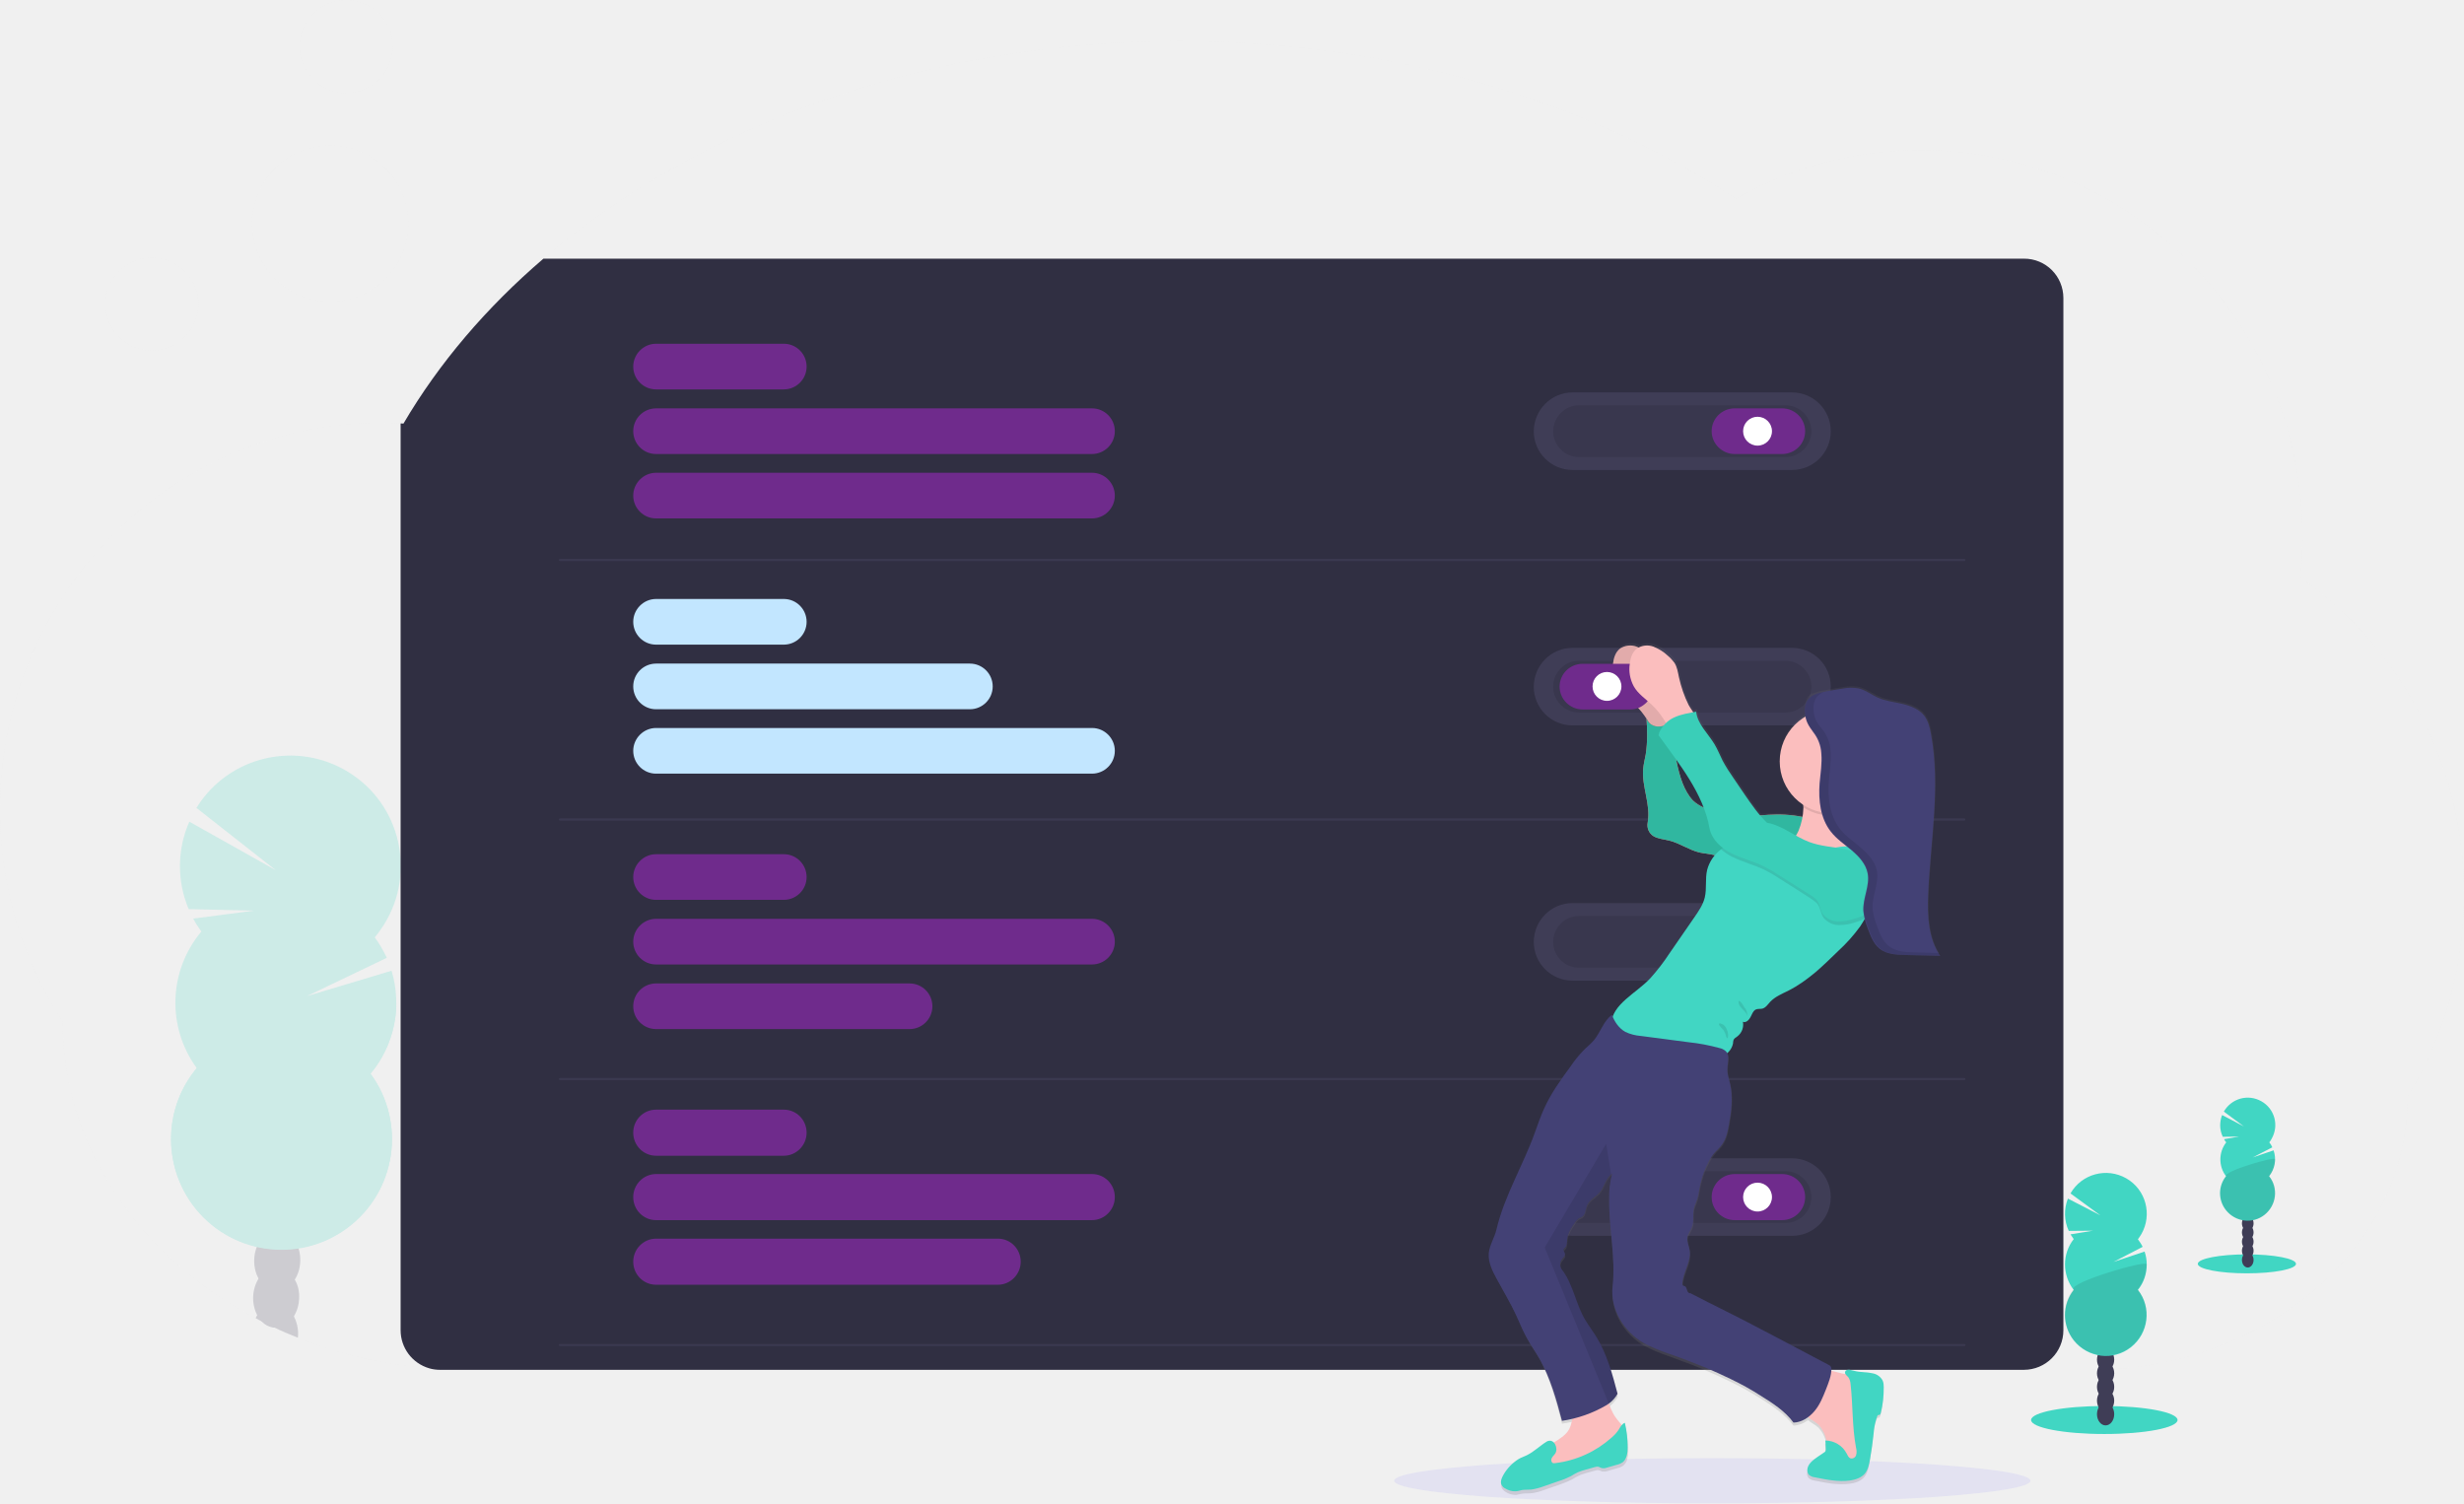
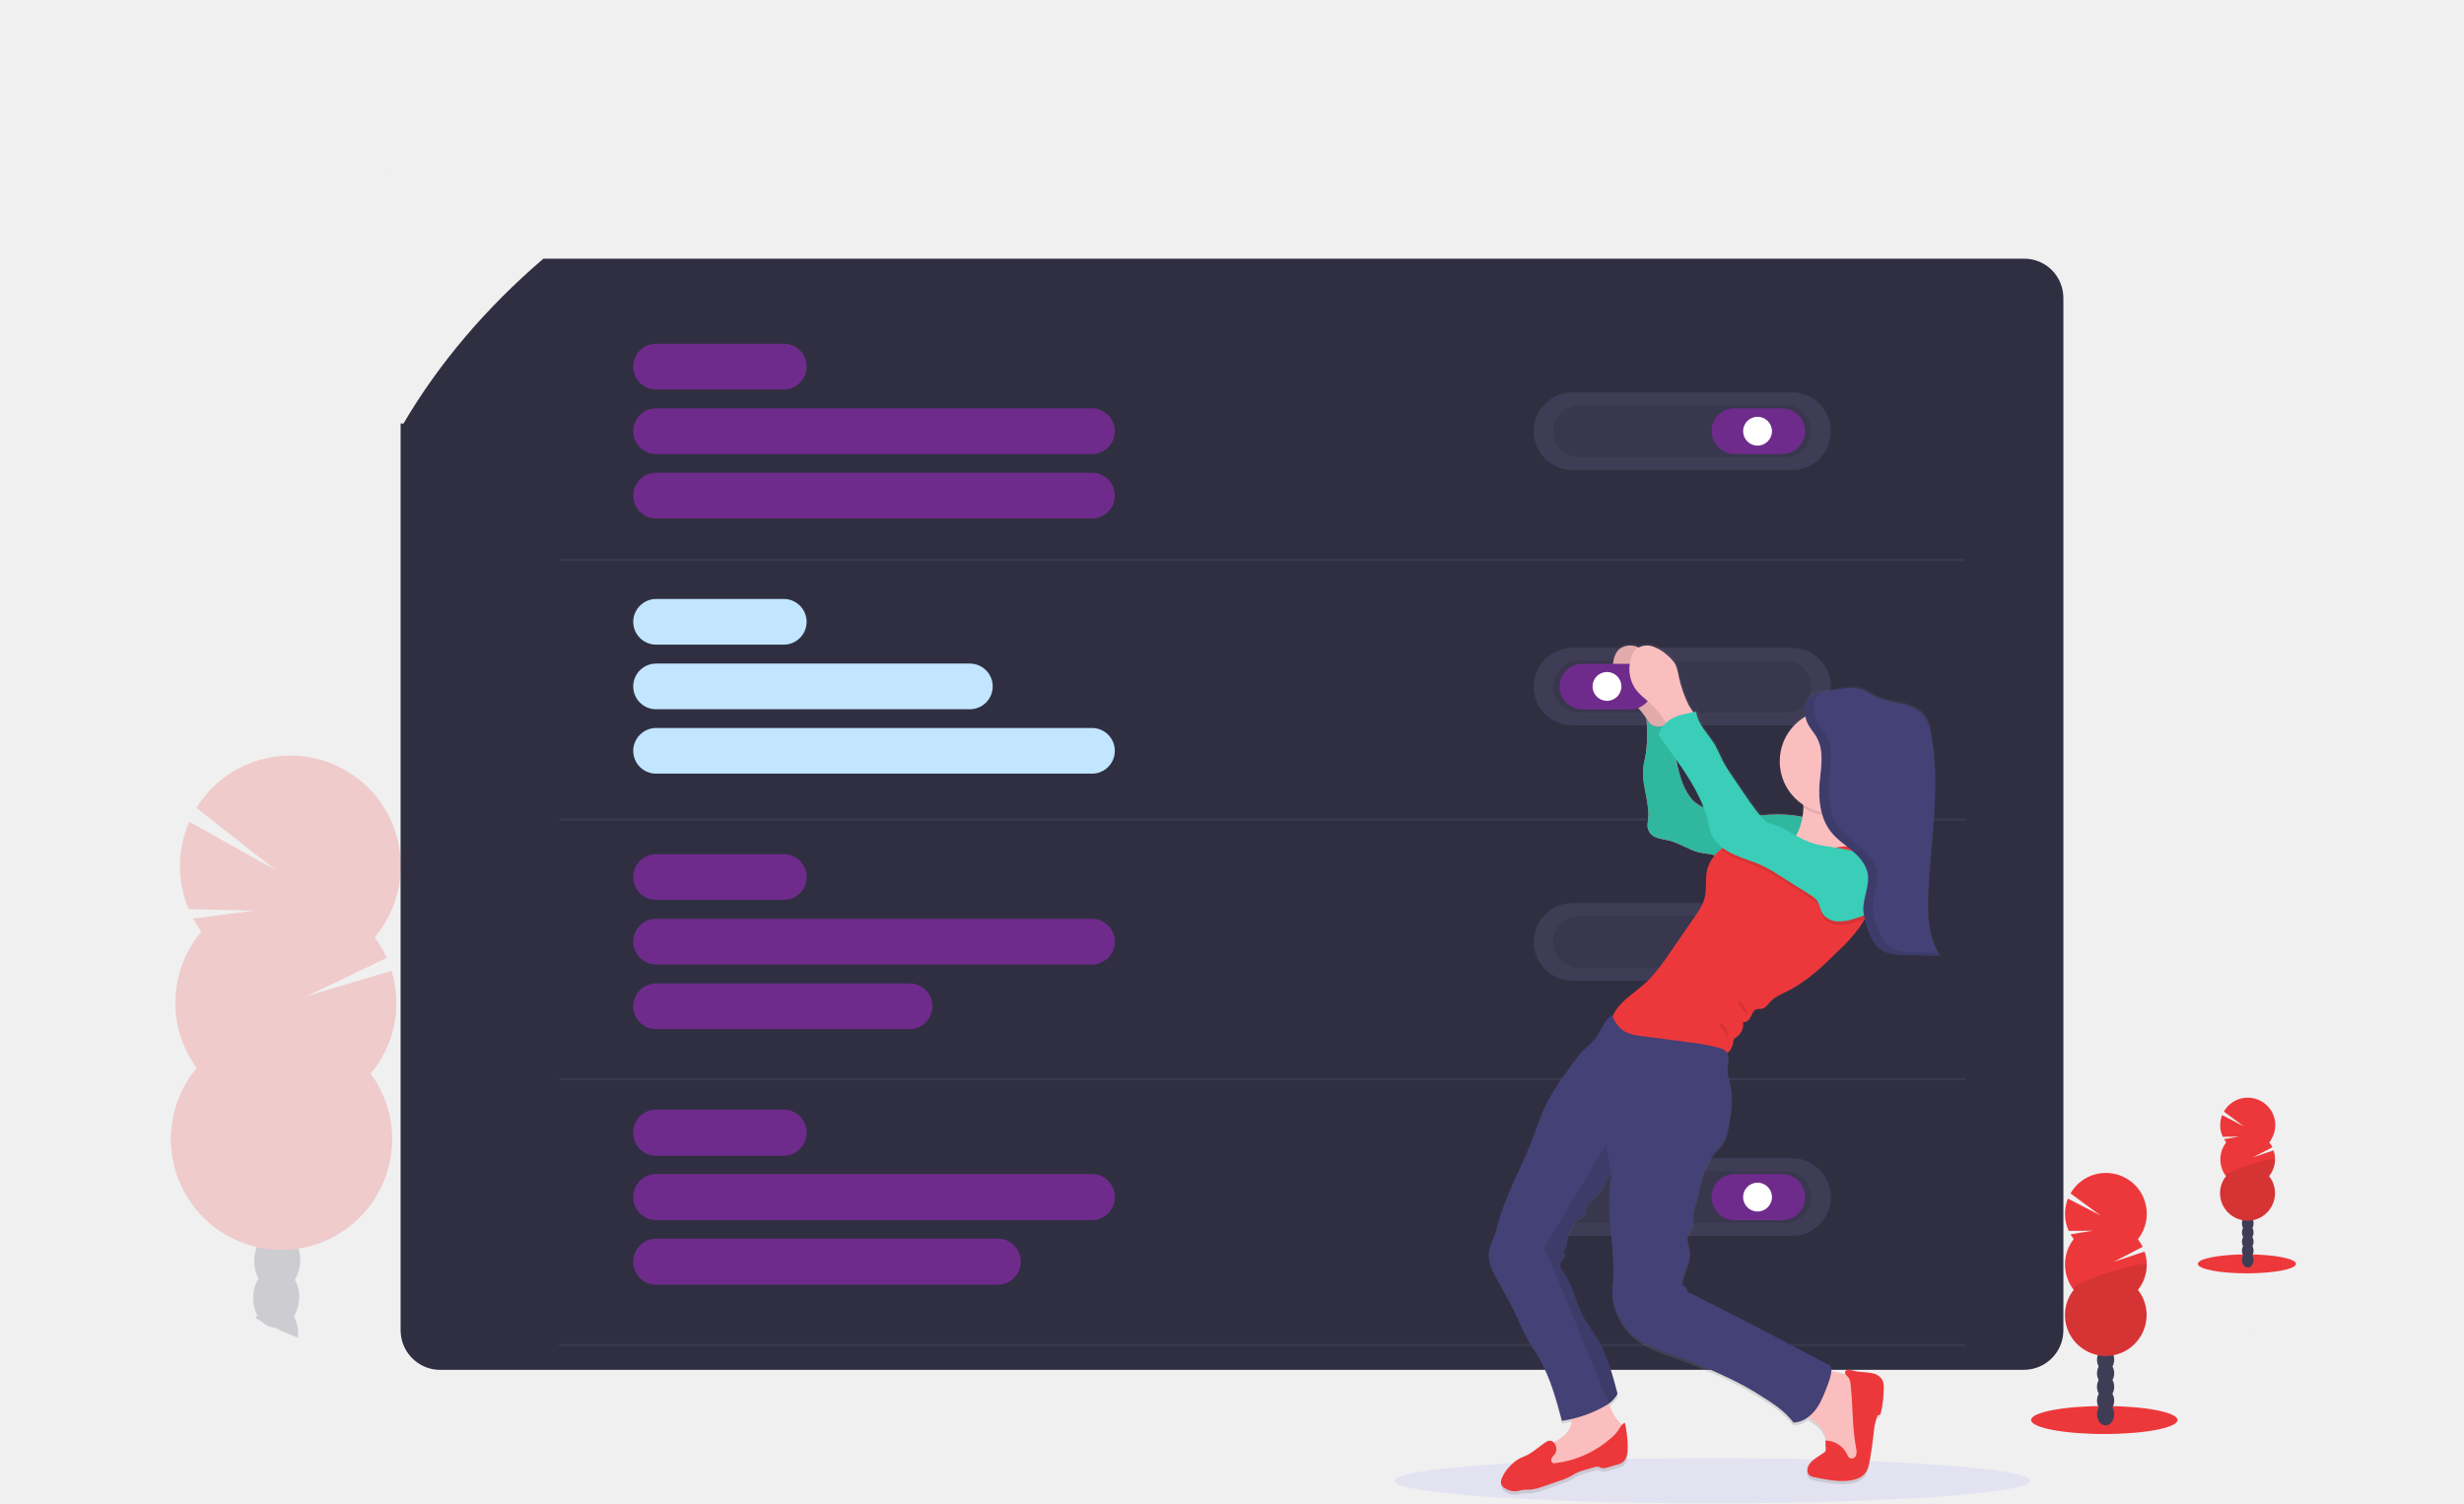
<svg xmlns="http://www.w3.org/2000/svg" version="1.1" id="ac370e99-250f-4203-ae2c-c306a69114f3" x="0" y="0" viewBox="0 0 1144 698" xml:space="preserve">
-   <style>.st0{opacity:4.000000e-02;fill:#e6e6e6}.st2{fill:#3f3d56}.st3{fill:#41d6c3}.st5{opacity:.1;enable-background:new}.st6{fill:#6F2B8C}.st7{fill:#fff}.st13{fill:#fbbebe}.st16{fill:#434175}</style>
+   <style>.st0{opacity:4.000000e-02;fill:#e6e6e6}.st2{fill:#3f3d56}.st3{fill:#ED383B}.st5{opacity:.1;enable-background:new}.st6{fill:#6F2B8C}.st7{fill:#fff}.st13{fill:#fbbebe}.st16{fill:#434175}</style>
  <path class="st0" d="M1144 415.3c.1 33.1-9 65.6-26.1 93.9 0 34.6-16.1 66-42.3 88.9-6.6 5.7-13.6 10.8-21.1 15.3-.3.2-.6.4-.9.5-.6.3-1.1.7-1.7 1l-.5.3c-24.8 13.8-52.7 21-81.1 20.8H217.2c-6 0-11.9-.2-17.8-.7-20.9-1.6-41.5-6.4-61.1-14.1-3.8-1.5-7.6-3.1-11.2-4.9-1.7-.8-3.5-1.7-5.2-2.5-1.1-.5-2.1-1.1-3.2-1.7-12.3-6.5-23.9-14.3-34.5-23.4-34-29.2-55.1-69.6-55.1-114.2C10 445.1-.1 410.8 0 375.8c0-99.1 79.2-179.5 177-179.5 3 0 6 .1 9 .3.4 0 .9 0 1.3.1 16.5-28.1 38.5-53.9 65-76.6 72.2-62 177.8-101 295.4-101 98.8 0 189.2 27.6 258.3 73.1 26.2-14.8 55.8-22.6 86-22.5 97.7 0 177 80.4 177 179.5 0 6.3-.3 12.5-1 18.8 47.8 33.7 76.2 88.7 76 147.3z" />
  <g opacity=".2">
    <path class="st2" d="M138.4 619.8c0 .5-.1.9-.1 1.3-3.8-1.5-7.6-3.1-11.2-4.9-2-.3-3.8-1.1-5.2-2.5-1.1-.5-2.1-1.1-3.2-1.7.2-.5.5-1 .8-1.5 2.1-3.3 5.2-5.3 8.6-5.2s6.4 2.3 8.3 5.7c1.4 2.8 2.1 5.8 2 8.8z" />
    <path class="st2" d="M138.9 602.7c-.1 3-.9 5.9-2.5 8.5-2.1 3.3-5.2 5.3-8.6 5.2h-.7c-2-.3-3.8-1.1-5.2-2.5-1-.9-1.8-2-2.4-3.1-2.8-5.4-2.6-11.9.5-17.1 2.1-3.3 5.2-5.3 8.6-5.2s6.4 2.3 8.3 5.7c1.5 2.5 2.1 5.5 2 8.5z" />
    <ellipse transform="rotate(-88.19 128.717 585.2)" class="st2" cx="128.7" cy="585.2" rx="14" ry="10.7" />
    <ellipse transform="rotate(-88.19 129.272 568.116)" class="st2" cx="129.3" cy="568.1" rx="14" ry="10.7" />
    <ellipse transform="rotate(-88.282 129.952 549.898) scale(1.00005)" class="st2" cx="130" cy="549.9" rx="14" ry="10.7" />
    <path class="st3" d="M93.5 432.5c-1.4-1.9-2.7-3.9-3.8-6l28.3-3.7-30.4-.7c-5.5-13-5.4-27.7.3-40.6L128 404l-36.8-28.9c14.9-24.1 46.5-31.5 70.6-16.6s31.5 46.5 16.6 70.6c-1.3 2.1-2.8 4.2-4.4 6.1 2.2 3 4 6.2 5.6 9.5l-37.1 17.8 39.3-11.8c5 16.6 1.3 34.6-9.8 47.9 16.8 22.8 11.9 54.9-10.9 71.7s-54.9 11.9-71.7-10.9c-14-19.1-13.2-45.3 2-63.4-14-19.1-13.2-45.3 2.1-63.5z" />
    <path class="st3" d="M184 467.1c-.4 11.5-4.6 22.5-12 31.3 16.8 22.8 11.9 54.9-10.9 71.7s-54.9 11.9-71.7-10.9c-14-19.1-13.2-45.3 2-63.4-6.5-8.8 92.8-34.4 92.6-28.7z" />
  </g>
  <path d="M958 138.4v479.2c0 10.2-8.2 18.4-18.4 18.4H204.4c-1.7 0-3.4-.2-5.1-.7-7.9-2.3-13.3-9.5-13.3-17.7v-421c.4 0 .9 0 1.3.1 16.5-28.1 38.5-53.9 65-76.6h687.3c10.2-.1 18.4 8.1 18.4 18.3z" fill="#302f42" />
  <path class="st2" d="M730.1 182.2H832c9.9 0 18 8 18 18 0 9.9-8 18-18 18H730.1c-9.9 0-18-8-18-18 .1-9.9 8.1-18 18-18z" />
  <path class="st5" d="M733.1 188.2H829c6.6 0 12 5.4 12 12s-5.4 12-12 12h-95.9c-6.6 0-12-5.4-12-12 .1-6.6 5.4-12 12-12z" />
  <path class="st6" d="M805.4 189.6h22c5.9 0 10.7 4.8 10.7 10.6 0 5.9-4.8 10.6-10.7 10.6h-22c-5.9 0-10.7-4.8-10.7-10.6 0-5.9 4.8-10.6 10.7-10.6z" />
  <circle class="st7" cx="816" cy="200.2" r="6.7" />
  <path class="st2" d="M730.1 419.3H832c9.9 0 18 8 18 18 0 9.9-8 18-18 18H730.1c-9.9 0-18-8-18-18 .1-10 8.1-18 18-18z" />
  <path class="st5" d="M733.1 425.3H829c6.6 0 12 5.4 12 12s-5.4 12-12 12h-95.9c-6.6 0-12-5.4-12-12 .1-6.7 5.4-12 12-12z" />
  <path d="M805.4 426.6h22c5.9 0 10.7 4.8 10.7 10.6 0 5.9-4.8 10.6-10.7 10.6h-22c-5.9 0-10.7-4.8-10.7-10.6s4.8-10.6 10.7-10.6z" fill="#6c63ff" />
  <circle class="st7" cx="816" cy="437.3" r="6.7" />
  <path class="st2" d="M730.1 537.8H832c9.9 0 18 8 18 18 0 9.9-8 18-18 18H730.1c-9.9 0-18-8-18-18 .1-10 8.1-18 18-18z" />
  <path class="st5" d="M733.1 543.8H829c6.6 0 12 5.4 12 12s-5.4 12-12 12h-95.9c-6.6 0-12-5.4-12-12 .1-6.6 5.4-12 12-12z" />
  <path class="st6" d="M805.4 545.1h22c5.9 0 10.7 4.8 10.7 10.7 0 5.9-4.8 10.7-10.7 10.7h-22c-5.9 0-10.7-4.8-10.7-10.7 0-5.9 4.8-10.7 10.7-10.7z" />
  <circle class="st7" cx="816" cy="555.8" r="6.7" />
  <path class="st6" d="M304.6 159.6h59.3c5.9 0 10.6 4.8 10.6 10.6 0 5.9-4.8 10.6-10.6 10.6h-59.3c-5.9 0-10.6-4.8-10.6-10.6s4.8-10.6 10.6-10.6zm0 30H507c5.9 0 10.6 4.8 10.6 10.6 0 5.9-4.8 10.6-10.6 10.6H304.6c-5.9 0-10.6-4.8-10.6-10.6 0-5.9 4.8-10.6 10.6-10.6zm0 29.9H507c5.9 0 10.6 4.8 10.6 10.6 0 5.9-4.8 10.6-10.6 10.6H304.6c-5.9 0-10.6-4.8-10.6-10.6s4.8-10.6 10.6-10.6z" />
  <path d="M304.6 278.1h59.3c5.9 0 10.6 4.8 10.6 10.6 0 5.9-4.8 10.6-10.6 10.6h-59.3c-5.9 0-10.6-4.8-10.6-10.6s4.8-10.6 10.6-10.6zm0 30h145.7c5.9 0 10.6 4.8 10.6 10.6 0 5.9-4.8 10.6-10.6 10.6H304.6c-5.9 0-10.6-4.8-10.6-10.6 0-5.9 4.8-10.6 10.6-10.6zm0 29.9H507c5.9 0 10.6 4.8 10.6 10.6 0 5.9-4.8 10.6-10.6 10.6H304.6c-5.9 0-10.6-4.8-10.6-10.6s4.8-10.6 10.6-10.6z" fill="#c2e6ff" />
  <path class="st6" d="M304.6 396.6h59.3c5.9 0 10.6 4.8 10.6 10.6 0 5.9-4.8 10.6-10.6 10.6h-59.3c-5.9 0-10.6-4.8-10.6-10.6s4.8-10.6 10.6-10.6zm0 30H507c5.9 0 10.6 4.8 10.6 10.6 0 5.9-4.8 10.6-10.6 10.6H304.6c-5.9 0-10.6-4.8-10.6-10.6s4.8-10.6 10.6-10.6zm0 30h117.7c5.9 0 10.6 4.8 10.6 10.6 0 5.9-4.8 10.6-10.6 10.6H304.6c-5.9 0-10.6-4.8-10.6-10.6 0-5.9 4.8-10.6 10.6-10.6zm0 58.6h59.3c5.9 0 10.6 4.8 10.6 10.7 0 5.9-4.8 10.7-10.6 10.7h-59.3c-5.9 0-10.6-4.8-10.6-10.7 0-6 4.8-10.7 10.6-10.7zm0 29.9H507c5.9 0 10.6 4.8 10.6 10.7 0 5.9-4.8 10.7-10.6 10.7H304.6c-5.9 0-10.6-4.8-10.6-10.7 0-5.9 4.8-10.7 10.6-10.7zm0 30h158.7c5.9 0 10.6 4.8 10.6 10.7 0 5.9-4.8 10.7-10.6 10.7H304.6c-5.9 0-10.6-4.8-10.6-10.7 0-5.9 4.8-10.7 10.6-10.7z" />
  <path d="M260 260h652M260 380.5h652M260 501h652M260 624.5h652" opacity=".7" fill="none" stroke="#3f3d56" stroke-linecap="round" stroke-miterlimit="10" />
  <ellipse cx="795" cy="687.5" rx="147.7" ry="10.5" opacity=".1" fill="#6c63ff" />
  <circle class="st0" cx="70.5" cy="141.2" r="21.6" />
  <circle class="st0" cx="160.7" cy="21.6" r="21.6" />
  <circle class="st0" cx="153.3" cy="103.8" r="36.3" />
  <path class="st2" d="M730.1 300.8H832c9.9 0 18 8 18 18 0 9.9-8 18-18 18H730.1c-9.9 0-18-8-18-18 .1-10 8.1-18 18-18z" />
  <path class="st5" d="M733.1 306.8H829c6.6 0 12 5.4 12 12s-5.4 12-12 12h-95.9c-6.6 0-12-5.4-12-12 .1-6.7 5.4-12 12-12z" />
  <linearGradient id="SVGID_1_" gradientUnits="userSpaceOnUse" x1="3899.527" y1="597.1" x2="3899.527" y2="201.55" gradientTransform="matrix(-1 0 0 1 4696 97)">
    <stop offset="0" stop-color="gray" stop-opacity=".25" />
    <stop offset=".54" stop-color="gray" stop-opacity=".12" />
    <stop offset="1" stop-color="gray" stop-opacity=".1" />
  </linearGradient>
  <path d="M725.2 661c1.6-.2 3.1-.5 4.7-.9-.2 1.5-.6 3-1.3 4.4-1.5 2.9-4.5 4.7-7.3 6.4-.8-.7-2-.8-2.8-.2-3.3 2-6 4.8-9.5 6.5-1.2.6-2.5 1.1-3.7 1.8-2.9 1.8-5.3 4.3-7 7.2-1 1.5-1.8 3.6-.8 5.1.4.5.9 1 1.4 1.3 1.4 1 3.1 1.5 4.9 1.5 1-.1 2-.5 3.1-.6 1.4-.2 2.8-.1 4.2-.2 2-.3 4-.8 5.8-1.5l6.9-2.4c1.9-.6 3.8-1.4 5.7-2.3 1.1-.6 2.1-1.3 3.2-1.8 1.2-.6 2.5-1 3.9-1.4l3.9-1.1c.6-.2 1.2-.3 1.8-.2.5.1 1 .4 1.5.6.8.1 1.7.1 2.5-.2l4.5-1.3c1-.2 1.9-.6 2.7-1.1 2.1-1.5 2.4-4.4 2.4-6.9 0-3.9-.4-7.7-1.3-11.5-.6.2-1.1.6-1.5 1.1-.5-.7-1-1.3-1.5-1.9-2.1-2.4-3.6-5.3-4.5-8.3 1.6-1.2 3-2.8 4-4.5-2.4-9.1-4.8-18.4-9.7-26.4-1.6-2.6-3.4-5.1-5-7.7-4.7-7.5-5.7-17-11.1-24-1.1-1.5-1.1-3.4 0-4.9.6-.8 1.6-1.6 1.4-2.6-.1-.7-.9-1.4-.6-2.1.1-.3.5-.5.7-.8.9-.9.8-2.3.9-3.6.2-3.2 2.1-6 3.9-8.6.4-.6.9-1.1 1.4-1.6.5-.3 1.1-.4 1.6-.7 1.7-1.1 1.6-3.6 2.4-5.5 1.1-2.5 3.8-3.7 5.6-5.7 2.3-2.6 2.8-6.1 5.2-8.3.2-.2.5-.4.8-.6-1 3.8-1.5 7.7-1.4 11.7-.2 13.5 3.1 27.5 1.6 41-1.2 10.7 5.3 21.3 14.5 26.6 3.6 1.9 7.4 3.5 11.3 4.8 5.8 2.1 11.5 4.2 17.2 6.6 4 1.7 7.9 3.5 11.8 5.4 4.8 2.3 9.5 5 14 7.8 5.6 3.6 11.1 7.2 15.1 12.5 2.4-.1 4.7-1 6.7-2.5 1.5 1.2 3.4 2.1 4.8 3.4 2 2.1 3.3 4.7 3.8 7.5h-.6c.1 1.3.1 2.7.2 4 .1.3 0 .7-.2 1-.1.2-.3.4-.5.5l-3.1 2.1c-2.2 1.5-4.7 3.4-4.8 6.1-.1.8.2 1.6.7 2.2.8.7 1.7 1.1 2.7 1.2 5.4 1.1 10.8 2.2 16.3 1.5 2.6-.3 5.3-1.2 6.9-3.2 1.5-1.8 2-4.3 2.4-6.6.7-4 1.2-8.1 1.7-12.2.1-2.8.7-5.5 1.7-8.1.1-.2.2-.4.4-.5s.5 0 .7-.1.4-.5.5-.8c1-3.9 1.5-8 1.4-12.1 0-1.1-.1-2.1-.5-3.1-.9-1.7-2.4-2.9-4.3-3.3-1.8-.4-3.7-.6-5.5-.7-1.6-.1-3.1-.4-4.6-.8-.6-.2-1.3-.3-1.9-.3-.7.1-1.2.7-1.2 1.3 0 .2.1.5.2.7l-1.6-.3c-1.3-.2-3-.8-4.9-1.2 0-.3 0-.7.1-1 0-.7-.4-1.4-1.1-1.7l-26.4-14.1-4.9-2.6c-10.8-5.8-22-11.1-32.8-16.9-.7.2-1.3-.6-1.5-1.3s-.4-1.6-1-2c-.3-.2-.8-.2-1-.4-.2-.3-.2-.6-.2-.9.3-5.3 4.1-10.1 3.4-15.3-.3-2.2-1.5-4.4-1-6.6.3-1.5 1.4-2.7 2-4.2 1.3-3.2 0-7.1 1.4-10.2.9-2.1 1.6-4.3 1.9-6.5.7-4.5 2-8.9 4-12.9 1-2.1 2.2-4 3.7-5.7.8-.9 1.7-1.6 2.4-2.5 2.3-2.8 3.2-6.4 3.8-10 1.2-6.4 2-13.1.5-19.4-.5-2.2-1.3-4.3-1.2-6.5 0-2.7 1.1-5.7-.2-7.8 1.3-1.1 2.2-2.6 2.5-4.3 0-.6.1-1.2.3-1.8.4-.6 1-1.1 1.7-1.5 2.1-1.6 3.1-4.3 2.6-6.9 1.4.6 2.8-.8 3.5-2.1s1.1-3 2.5-3.6c.9-.4 2-.2 3-.4 1.6-.4 2.6-2 3.7-3.2 2.3-2.5 5.5-3.7 8.5-5.2 8.9-4.5 16.1-11.6 23.2-18.7 3.7-3.4 7-7.2 10-11.3.8-1.2 1.5-2.4 2.2-3.6l.2-.1.1.2c.1.4.2.9.4 1.3.3 1 .7 2.1 1 3.1 1.1 3 2.3 6.2 4.5 8.5.7.7 1.4 1.3 2.3 1.8 1.8 1 3.8 1.6 5.9 1.8.8.1 1.6.2 2.4.2s1.6.1 2.4.1l16.2.4c-5.6-8.1-6-18.5-5.6-28.3.9-25.2 5.8-50.6 1.3-75.4-.5-3-1.3-6-3.1-8.4-2.4-3.1-6.3-4.7-10.2-5.6s-7.8-1.3-11.4-2.9c-3-1.4-5.8-3.6-9-4.3-2.4-.4-4.8-.4-7.2.1-2.9.4-5.8.9-8.7 1.5l-.7.1-.5.1h-.1l-.4.1h-.2l-.4.1h-.2l-.4.1-.2.1-.3.1-.2.1-.3.1-.2.1-.3.1-.2.1-.3.1-.2.1-.3.1h-.8l-.2.1-.2.2-.2.2-.2.2-.2.2c-.1.1-.2.1-.2.2l-.2.2c-.1.1-.2.2-.2.3 0 0-.1.1-.1.2s-.2.3-.3.4v.1c-.2.4-.4.8-.5 1.2-.1.2-.1.4-.2.6-.1.4-.2.9-.2 1.3v2c0 .8.1 1.5.3 2.2-11.6 6.8-15.4 21.8-8.6 33.4 1.9 3.1 4.4 5.8 7.4 7.9 0 .4.1.8.1 1.2v.3c-.1 1.4-.2 2.8-.4 4.2-4-.8-8-1.1-12-1.1-2.4 0-4.8.2-7.2.4-2.6-3.1-5-6.4-7.2-9.8l-5.3-7.8c-1.8-2.6-3.5-5.2-5-8-1.3-2.5-2.3-5.2-3.8-7.7-3-5.1-7.9-9.4-8.5-15.3l-1.4.3c-.8-1.3-1.7-2.6-2.1-3.3-1.9-4.2-3.4-8.5-4.4-13-.5-2.3-.9-4.7-2.1-6.7-.9-1.2-1.9-2.4-3.1-3.3-1.9-1.8-4.2-3.2-6.7-4.2-2.2-.8-4.7-.7-6.8.4-.3-.2-.7-.3-1-.4-2.5-1-5.3-.6-7.6.9-2.1 1.6-3 4.4-3.3 7-.6 3.6.1 7.4 1.8 10.6 2 3.6 5.6 6 8.5 8.8 2.1 2 3.9 4.2 5.4 6.7.5 5.4.3 10.8-.4 16.2-.4 2.3-1 4.6-1.2 6.9-.7 8.4 3.6 16.8 2.1 25-.5 2.5.6 5.1 2.8 6.5 2.2 1.2 4.9 1.4 7.3 2 4.8 1.2 9 4.3 13.9 5.5 2.3.5 4.6.6 6.8 1.2l.3.1c-1.7 2-3 4.3-3.6 6.8-1 4.2-.1 8.7-1.1 12.9-.8 3.5-2.9 6.5-4.9 9.4-3.9 5.7-7.8 11.3-11.7 17-2.6 4-5.5 7.8-8.7 11.4-5.4 5.9-14.7 10.6-17.4 17.6-.1-.2-.1-.3-.2-.5-3.9 2.8-5.3 8.2-8.4 11.8-1.5 1.8-3.4 3.2-5 4.9-2 2.1-3.9 4.4-5.5 6.9-4.6 6.4-9.2 12.8-12.5 19.9-1.7 3.7-3 7.6-4.4 11.4-5.4 15.2-14.2 29.6-17.8 45.3-.9 3.8-3.2 7.3-3.6 11.2-.4 4.2 1.5 8.2 3.5 11.9 3 5.6 6.3 11.1 9 16.9 1.6 3.4 2.9 6.9 4.7 10.2 1.9 3.6 4.3 6.9 6.3 10.5 4.4 9 7.2 19.1 9.8 29zm66.1-286.5l-.5-.2c-1.8-.8-3.4-1.9-4.8-3.2-4.3-4.6-6.2-11.5-7.5-17.7-.2-.7-.3-1.5-.4-2.2 5.2 7.3 10.1 15 13.2 23.3z" fill="url(#SVGID_1_)" />
  <path class="st13" d="M771.7 314.4c-.5-2.3-.8-4.7-2.1-6.7-.9-1.2-1.9-2.3-3.1-3.3-1.9-1.8-4.2-3.2-6.7-4.2-2.5-.9-5.3-.6-7.6.9-2.1 1.6-3 4.3-3.3 7-.6 3.6.1 7.3 1.8 10.5 2 3.6 5.6 5.9 8.6 8.8 2.2 2.1 4 4.4 5.6 7 .7 1.3 1.6 2.6 2.5 3.7 1 1.1 2.5 1.7 4 1.6 1.2-.3 2.4-1 3.3-1.9 1.2-1.1 4.5-3 4.6-4.7.1-1.4-2.5-4.5-3.1-5.8-2-4-3.5-8.4-4.5-12.9z" />
  <path class="st5" d="M771.7 314.4c-.5-2.3-.8-4.7-2.1-6.7-.9-1.2-1.9-2.3-3.1-3.3-1.9-1.8-4.2-3.2-6.7-4.2-2.5-.9-5.3-.6-7.6.9-2.1 1.6-3 4.3-3.3 7-.6 3.6.1 7.3 1.8 10.5 2 3.6 5.6 5.9 8.6 8.8 2.2 2.1 4 4.4 5.6 7 .7 1.3 1.6 2.6 2.5 3.7 1 1.1 2.5 1.7 4 1.6 1.2-.3 2.4-1 3.3-1.9 1.2-1.1 4.5-3 4.6-4.7.1-1.4-2.5-4.5-3.1-5.8-2-4-3.5-8.4-4.5-12.9z" />
  <path d="M840.8 380.2c-5.3-1.4-10.7-2.1-16.2-2-9.1.1-18.5 2.3-27.2-.5-2.2-.8-4.4-1.7-6.5-2.8-1.8-.8-3.4-1.8-4.9-3.2-4.3-4.6-6.2-11.5-7.5-17.6-1.2-6.2-1.9-12.4-2-18.7-2.3 1-4.6 2.1-7.1 1.9s-5-2.1-5-4.6c.4 5.8.6 11.7-.3 17.5-.4 2.3-1 4.5-1.2 6.8-.7 8.3 3.6 16.6 2.1 24.9-.5 2.5.6 5.1 2.8 6.4 2.2 1.2 4.9 1.4 7.3 2 4.8 1.2 9 4.3 13.9 5.5 2.3.5 4.6.6 6.8 1.2 3.2.9 6.1 2.7 9.4 3.3 2.4.4 5 .1 7.4.4 2.2.2 4.3.7 6.4.8 5.3.1 10.3-2.9 13.8-6.8s5.8-9.7 8-14.5z" fill="#f86d70" />
  <path d="M840.8 380.2c-5.3-1.4-10.7-2.1-16.2-2-9.1.1-18.5 2.3-27.2-.5-2.2-.8-4.4-1.7-6.5-2.8-1.8-.8-3.4-1.8-4.9-3.2-4.3-4.6-6.2-11.5-7.5-17.6-1.2-6.2-1.9-12.4-2-18.7-2.3 1-4.6 2.1-7.1 1.9s-5-2.1-5-4.6c.4 5.8.6 11.7-.3 17.5-.4 2.3-1 4.5-1.2 6.8-.7 8.3 3.6 16.6 2.1 24.9-.5 2.5.6 5.1 2.8 6.4 2.2 1.2 4.9 1.4 7.3 2 4.8 1.2 9 4.3 13.9 5.5 2.3.5 4.6.6 6.8 1.2 3.2.9 6.1 2.7 9.4 3.3 2.4.4 5 .1 7.4.4 2.2.2 4.3.7 6.4.8 5.3.1 10.3-2.9 13.8-6.8s5.8-9.7 8-14.5z" fill="#30b7a0" />
  <path class="st13" d="M855.3 637.7c1.6.2 3.2.7 4.7 1.5 1.9 1.4 3.3 3.3 4.1 5.5 2.2 5.4 2.6 11.3 2.7 17.1.1 4.7-.1 9.5-1.8 13.9-.5 1.4-1.3 2.6-2.3 3.6-.9.7-2 1.3-3.2 1.5-2.5.7-5.4.7-7.5-.9-2.3-1.8-2.8-4.9-3.3-7.8-.7-3.8-1.6-7.9-4.4-10.6-2.1-2-5.2-3-6.7-5.4-1.8-2.9-.9-6.7.3-10 1-2.8 2.5-8.5 5.5-9.9s8.9.9 11.9 1.5zM747 651.5c.9 3.1 2.4 6 4.6 8.5 1.3 1.5 2.9 3.3 2.3 5.2-.3.6-.7 1.2-1.2 1.7-9.7 9.4-23.2 14-36.6 15.7-.2.1-.4.1-.7 0-.4-.2-.5-.7-.5-1.1-.2-1.4-.2-2.8 0-4.2.7-3.3 3.5-5.6 6.3-7.4s5.9-3.5 7.4-6.5c2-3.7 1.1-8.4 3.5-11.9 1.9-2.8 5.4-4 8.7-4.5 1.2-.2 3.6-1.4 4.6-.9s1.3 4.2 1.6 5.4z" />
  <path class="st3" d="M856.6 637.3c0-.7.5-1.2 1.2-1.3.6-.1 1.3 0 1.9.2 1.5.4 3 .7 4.6.8 1.9.1 3.7.3 5.5.7s3.4 1.6 4.3 3.3c.4 1 .5 2 .5 3.1 0 4-.4 8.1-1.4 12-.1.3-.2.7-.5.8s-.5 0-.7.1-.4.3-.4.5c-1 2.6-1.5 5.3-1.7 8-.4 4-1 8.1-1.7 12.1-.4 2.3-.9 4.8-2.4 6.6-1.7 2-4.4 2.8-6.9 3.2-5.4.7-10.9-.4-16.3-1.5-1-.1-2-.5-2.8-1.2-.5-.6-.7-1.4-.7-2.2.1-2.7 2.6-4.6 4.8-6.1l3.1-2.1c.2-.1.4-.3.5-.5.2-.3.2-.7.2-1l-.2-4c4.2.1 8 2.4 9.9 6.1.4.8.8 1.8 1.7 2.2 1.2.3 2.4-.4 2.7-1.6.3-1.1.2-2.3-.1-3.5-1.8-9.7-1.4-19.6-2.5-29.4-.1-1.1-.4-2.2-1-3.1-.5-.6-1.5-1.3-1.6-2.2z" />
  <path class="st6" d="M756.8 329.4h-22c-5.9 0-10.7-4.8-10.7-10.6 0-5.9 4.8-10.6 10.7-10.6h22c5.9 0 10.7 4.8 10.7 10.6-.1 5.8-4.8 10.6-10.7 10.6z" />
  <circle class="st7" cx="746.1" cy="318.7" r="6.7" />
  <path class="st3" d="M722.1 674.8c-.5.8-1.2 1.3-1.6 2.1-.5.8-.3 1.8.3 2.3.4.2 1 .2 1.4.1 9.7-1.2 18.7-5.3 26-11.8 1.2-1 2.3-2.2 3.2-3.5.8-1.3 1.6-2.9 3-3.4.9 3.8 1.3 7.6 1.3 11.5 0 2.5-.4 5.4-2.4 6.9-.8.5-1.7.9-2.7 1.1l-4.5 1.3c-.8.3-1.7.4-2.5.2-.5-.1-1-.5-1.5-.6-.6-.1-1.2 0-1.8.2l-3.9 1.1c-1.3.3-2.6.8-3.9 1.3-1.1.5-2.2 1.2-3.2 1.8-1.8.9-3.7 1.7-5.7 2.3l-6.9 2.4c-1.9.7-3.8 1.2-5.8 1.5-1.4.1-2.8 0-4.2.2-1 .2-2 .6-3.1.6-1.7.1-3.4-.5-4.9-1.4-.6-.3-1-.7-1.4-1.3-1-1.5-.1-3.5.8-5.1 1.7-2.9 4.1-5.4 7-7.2 1.2-.7 2.5-1.1 3.7-1.7 3.5-1.7 6.2-4.5 9.5-6.5 3.3-1.5 5.3 3.2 3.8 5.6z" />
  <path class="st13" d="M818.7 397.9c3.6 2.5 7.8 4.1 12.2 4.7 2.3.3 4.6.4 6.9.4 9.6 0 19.2-.8 28.6-2.4-3.8-4.1-7.6-8.6-9-14-.7-2.9-.9-5.8-.4-8.8.6-3.7 1.5-7.4 2.7-11-4 .2-8.1.1-12.1-.3-2.3-.2-7.9-2.3-9.9-.7s-.5 6.7-.4 9.1v.3c-.1 3.6-.9 7.2-2.3 10.6-3 6.4-9.2 11.7-16.3 12.1z" />
  <path class="st5" d="M837.2 374.8c5.8 3.8 13 4.9 19.8 3 .6-3.7 1.5-7.4 2.7-11-4 .2-8.1.1-12.1-.3-2.3-.2-7.9-2.3-9.9-.7s-.5 6.7-.5 9z" />
  <circle class="st13" cx="850.4" cy="353.5" r="24.1" />
  <path class="st3" d="M748.1 475.5c0 4 2 7.6 5.4 9.7 1.9 1 3.8 1.7 5.9 2.1 11 2.7 22.3 4.8 33.7 4.2 2.5 0 4.9-.5 7.1-1.5 2.3-1 3.9-3.1 4.4-5.5 0-.6.1-1.2.3-1.8.4-.6 1-1.1 1.7-1.5 2.1-1.6 3.1-4.2 2.6-6.8 1.4.6 2.8-.8 3.5-2.1s1.2-3 2.5-3.6c.9-.4 2-.2 3-.4 1.6-.4 2.6-2 3.7-3.2 2.3-2.4 5.5-3.7 8.5-5.2 8.9-4.5 16.1-11.6 23.2-18.5 3.7-3.4 7-7.1 10-11.2.8-1.2 1.5-2.4 2.2-3.6 2.1-4.1 4-8.4 5.5-12.7.9-2.3 1.8-4.8 1.4-7.3 0-.2-.1-.4-.1-.7-.5-1.6-1.2-3.1-2.2-4.4-2.5-3.6-5.7-7-9.9-8.1s-8.4.2-12.7 1.1c-1.4.3-2.9.5-4.3.7-4.5.3-9-.9-13.4-2.1l-4.8-1.3c-2.4-.7-3.6-3.5-6-4.1-1.1-.2-2.2-.1-3.3.2-4.9.9-9.9 2.1-14.2 4.6-1 .6-1.9 1.2-2.8 1.9-3.1 2.3-5.4 5.7-6.4 9.5-1 4.2-.1 8.6-1.1 12.8-.8 3.4-2.9 6.4-4.9 9.3L775 442.8c-2.6 4-5.5 7.7-8.7 11.3-6.3 6.9-18 12.1-18.2 21.4z" />
  <path class="st13" d="M779.5 314.4c-.5-2.3-.8-4.7-2.1-6.7-.9-1.2-1.9-2.3-3.1-3.3-1.9-1.8-4.2-3.2-6.7-4.2-2.5-.9-5.3-.6-7.6.9-2.1 1.6-3 4.3-3.3 7-.6 3.6.1 7.3 1.8 10.5 2 3.6 5.6 5.9 8.6 8.8 2.2 2.1 4 4.4 5.6 7 .7 1.3 1.6 2.6 2.5 3.7 1 1.1 2.5 1.7 4 1.6 1.2-.3 2.4-1 3.3-1.9 1.2-1.1 4.5-3 4.6-4.7.1-1.4-2.5-4.5-3.1-5.8-2-4-3.5-8.4-4.5-12.9z" />
  <path class="st16" d="M694.8 593.6c3 5.6 6.3 11 9 16.8 1.6 3.4 2.9 6.8 4.7 10.1 1.9 3.6 4.3 6.9 6.3 10.4 5 8.9 7.8 18.9 10.4 28.8 7.2-1.1 14.2-3.5 20.5-7.2.4-.2.8-.5 1.2-.8 1.7-1.2 3.1-2.8 4.1-4.6-2.4-9-4.8-18.2-9.7-26.2-1.6-2.6-3.4-5-5-7.6-4.7-7.5-5.7-16.8-11.1-23.8-1.1-1.4-1.1-3.4 0-4.8.6-.8 1.6-1.6 1.4-2.6-.1-.7-.9-1.4-.6-2.1.1-.3.5-.5.7-.8.9-.8.8-2.3.9-3.5.2-3.2 2.1-5.9 3.9-8.5.4-.6.9-1.1 1.4-1.5.5-.3 1.1-.4 1.6-.7 1.7-1.1 1.6-3.6 2.4-5.5 1.1-2.5 3.8-3.7 5.6-5.7 2.3-2.5 2.8-6.1 5.2-8.3.2-.2.5-.4.8-.6-1 3.8-1.5 7.7-1.4 11.6-.2 13.4 3.1 27.3 1.6 40.7-1.2 10.6 5.3 21.1 14.5 26.4 3.6 1.9 7.4 3.5 11.3 4.8 5.8 2 11.6 4.2 17.2 6.5 4 1.7 8 3.5 11.9 5.4 4.8 2.3 9.5 4.9 14 7.8 5.6 3.5 11.2 7.1 15.1 12.4 3.8-.1 7.3-2.4 9.8-5.4s3.9-6.6 5.3-10.1c1.2-3.1 2.5-6.2 2.5-9.5 0-.7-.4-1.4-1.1-1.7l-26.5-14-5-2.6c-10.8-5.8-22-11.1-32.9-16.8-.7.2-1.3-.6-1.5-1.3s-.4-1.6-1-1.9c-.3-.2-.8-.2-1-.4-.2-.3-.2-.6-.2-.9.3-5.2 4.1-10.1 3.4-15.3-.3-2.2-1.5-4.4-1-6.6.3-1.5 1.4-2.7 2-4.2 1.3-3.2 0-7 1.4-10.2.9-2.1 1.6-4.2 1.9-6.5.7-4.5 2-8.8 4-12.8 1-2.1 2.2-4 3.7-5.6.8-.8 1.7-1.6 2.4-2.5 2.3-2.7 3.2-6.4 3.8-9.9 1.2-6.4 2-13 .5-19.3-.5-2.2-1.3-4.3-1.2-6.5 0-2.9 1.3-6.3-.7-8.4-.9-.8-1.9-1.3-3-1.5-4.7-1.3-9.5-2.2-14.3-2.7l-22.1-2.9c-2.5-.2-5-.8-7.3-1.9-3-1.7-5-4.7-6.2-7.9-3.9 2.8-5.3 8.1-8.4 11.8-1.5 1.8-3.4 3.2-5 4.9-2 2.1-3.9 4.4-5.5 6.8-4.6 6.3-9.3 12.7-12.5 19.8-1.7 3.7-3 7.5-4.4 11.4-5.4 15.1-14.2 29.4-17.8 44.9-.9 3.8-3.2 7.2-3.6 11.1-.3 4.1 1.6 8.1 3.6 11.7z" />
  <path class="st5" d="M810.5 468.5c.5 1 .8 2.1.8 3.3-.5-2.4-3.8-3.8-4.1-6.2-.1-1.1.1-1.1.8-.5 1.1.9 1.6 2.5 2.5 3.4zm-10.2 7.4c.7.6 1.2 1.4 1.5 2.3.6 1.2.7 2.6.3 3.9-.5-.2-.7-.8-.8-1.4-.2-.8-.6-1.6-1-2.3-.4-.6-2.2-2.1-2.2-2.8 0-1 1.7 0 2.2.3zm-1.2-81.5c1.6 1.3 3.3 2.5 5.1 3.4 4.8 2.4 10.1 3.7 14.9 6 2.4 1.2 4.7 2.5 6.9 4 4.8 3 9.5 6 14.3 9.1 1.1.7 2.2 1.5 3.2 2.4 1.7 1.8 1.7 5 3.3 7 1.8 2 4.3 3.2 6.9 3.2 2.6 0 5.2-.4 7.7-1.3 1.5-.4 3-1 4.4-1.6 1.5-.6 2.9-1.4 4.2-2.4 2.6-1.9 4.4-4.7 5-7.9.2-2.2-.1-4.4-.8-6.4-.4-1.3-.9-2.7-1.5-3.9-.4-.7-.8-1.4-1.2-2-3.3-4.6-9.1-6.8-14.7-7.9-3-.6-6-.9-8.9-1.4-1.4.3-2.9.5-4.3.7-4.5.3-9-.9-13.4-2.1l-4.8-1.3c-2.4-.7-3.6-3.5-6-4.1-1.1-.2-2.2-.1-3.3.2-4.9.9-9.9 2.1-14.2 4.6-1 .3-1.9.9-2.8 1.7z" />
  <path d="M787.5 330.4c.6 5.8 5.5 10.1 8.5 15.1 1.5 2.5 2.5 5.1 3.8 7.7 1.5 2.8 3.2 5.4 5 8l5.3 7.8c3.2 4.6 6.3 9.2 10.3 13 7 1.2 12.9 6.4 19.5 8.9 5.3 2 11.1 2.3 16.7 3.4s11.4 3.3 14.7 7.9c1.2 1.8 2.2 3.9 2.7 6 .7 2.1 1 4.3.8 6.4-.6 3.2-2.3 6-5 7.9-2.6 1.8-5.6 3.2-8.7 4-2.5.9-5.1 1.3-7.7 1.3-2.7 0-5.2-1.2-6.9-3.2-1.6-2-1.5-5.2-3.3-7-.9-.9-2-1.7-3.2-2.4l-14.3-9c-2.2-1.5-4.5-2.8-6.9-4-4.8-2.4-10.1-3.6-14.9-6s-9.2-6.4-10.2-11.7c-2.9-16.2-14.1-29.8-23.7-43.2.3-.1.2-.8.3-1.1 1.4-3.1 3.9-5.7 7-7.1 3.5-1.6 6.9-2 10.2-2.7z" fill="#3aceb8" />
  <path class="st16" d="M838 330.5c-.2-1.8.2-3.5 1-5.1 1.6-2.6 4.9-3.6 7.9-4.2s5.8-1.1 8.7-1.5c2.4-.5 4.8-.5 7.2-.1 3.3.7 6 2.9 9 4.3 3.6 1.6 7.6 2 11.4 2.9s7.8 2.4 10.2 5.5c1.8 2.4 2.6 5.4 3.1 8.4 4.6 24.6-.3 49.9-1.3 74.9-.4 9.7.1 20.2 5.6 28.2l-16.2-.4c-4.2-.1-8.6-.3-11.9-2.9-2.9-2.3-4.2-5.9-5.5-9.3-1.1-2.7-1.8-5.5-2.1-8.3-.3-5.9 3.1-11.7 2-17.4-.8-4.3-4-7.8-7.3-10.6s-7.1-5.3-9.8-8.8c-4.8-6.1-5.8-14.5-5.2-22.4.4-4.6 1.2-9.3.8-13.9-.2-3.6-1.5-7-3.7-9.8-2.3-3.2-3.7-5.2-3.9-9.5z" />
  <path class="st5" d="M839 325.4c1.6-2.6 4.8-3.5 7.8-4.1-1.6.6-2.9 1.6-3.8 3-.8 1.6-1.2 3.3-1 5.1.2 4.4 1.6 6.3 4.2 9.4 2.2 2.8 3.5 6.2 3.7 9.8.4 4.6-.4 9.3-.8 13.9-.6 7.8.3 16.2 5.2 22.4 2.7 3.5 6.5 5.9 9.8 8.8s6.5 6.3 7.3 10.6c1.1 5.8-2.3 11.6-2 17.4.3 2.9 1 5.7 2.1 8.3 1.2 3.4 2.6 7.1 5.5 9.3 3.3 2.6 7.7 2.8 11.9 2.9l11.5.3c.3.4.5.8.8 1.3l-16.2-.4c-4.2-.1-8.6-.3-11.9-2.9-2.9-2.3-4.2-5.9-5.5-9.3-1.1-2.7-1.8-5.5-2.1-8.3-.3-5.9 3.1-11.7 2-17.4-.8-4.3-4-7.8-7.3-10.6s-7.1-5.3-9.8-8.8c-4.8-6.1-5.8-14.5-5.2-22.4.4-4.6 1.2-9.3.8-13.9-.2-3.6-1.5-7-3.7-9.8-2.6-3.1-3.9-5-4.2-9.4-.3-1.9.1-3.7.9-5.2zM717.2 579.2l29.8 72.6c1.7-1.2 3.1-2.8 4.1-4.6-2.4-9-4.8-18.2-9.7-26.2-1.6-2.6-3.4-5-5-7.6-4.7-7.5-5.7-16.8-11.1-23.8-1.1-1.4-1.1-3.4 0-4.8.6-.8 1.6-1.6 1.4-2.6-.1-.7-.9-1.4-.6-2.1.1-.3.5-.5.7-.8.9-.8.8-2.3.9-3.5.2-3.2 2.1-5.9 3.9-8.5.4-.6.9-1.1 1.4-1.5.5-.3 1.1-.4 1.6-.7 1.7-1.1 1.6-3.6 2.4-5.5 1.1-2.5 3.8-3.7 5.6-5.7 2.3-2.5 2.8-6.1 5.2-8.3l.2-.5-2.3-14-28.5 48.1z" />
  <ellipse class="st3" cx="977" cy="659.3" rx="34" ry="6.5" />
  <ellipse class="st2" cx="977.6" cy="656.6" rx="4" ry="5.2" />
  <ellipse class="st2" cx="977.6" cy="650.3" rx="4" ry="5.2" />
  <ellipse class="st2" cx="977.6" cy="643.9" rx="4" ry="5.2" />
  <ellipse class="st2" cx="977.6" cy="637.6" rx="4" ry="5.2" />
  <ellipse class="st2" cx="977.6" cy="631.3" rx="4" ry="5.2" />
  <ellipse class="st2" cx="977.6" cy="625" rx="4" ry="5.2" />
  <ellipse class="st2" cx="977.6" cy="618.6" rx="4" ry="5.2" />
  <path class="st3" d="M962.8 575.3c-.5-.7-1-1.4-1.5-2.2l10.4-1.7-11.2.1c-2.2-4.7-2.3-10.2-.4-15l15.1 7.8-13.9-10.2c5.2-9.1 16.8-12.2 25.9-7 9.1 5.2 12.2 16.8 7 25.9-.5.8-1 1.6-1.6 2.4.8 1.1 1.6 2.2 2.2 3.5l-13.5 7 14.4-4.8c.7 2 1 4 1 6.1 0 4.2-1.4 8.4-4.1 11.7 6.5 8.2 5 20.1-3.2 26.6s-20.1 5-26.6-3.2c-5.4-6.9-5.4-16.5 0-23.4-5.4-7-5.4-16.7 0-23.6z" />
  <path class="st5" d="M996.6 587c0 4.2-1.4 8.4-4.1 11.7 6.5 8.2 5 20.1-3.2 26.6s-20.1 5-26.6-3.2c-5.4-6.9-5.4-16.5 0-23.4-2.4-3.2 33.9-13.8 33.9-11.7z" />
  <ellipse class="st3" cx="1043.2" cy="586.8" rx="22.8" ry="4.4" />
  <ellipse class="st2" cx="1043.6" cy="585" rx="2.7" ry="3.5" />
  <ellipse class="st2" cx="1043.6" cy="580.7" rx="2.7" ry="3.5" />
  <ellipse class="st2" cx="1043.6" cy="576.5" rx="2.7" ry="3.5" />
  <ellipse class="st2" cx="1043.6" cy="572.2" rx="2.7" ry="3.5" />
  <ellipse class="st2" cx="1043.6" cy="568" rx="2.7" ry="3.5" />
  <ellipse class="st2" cx="1043.6" cy="563.7" rx="2.7" ry="3.5" />
  <ellipse class="st2" cx="1043.6" cy="559.5" rx="2.7" ry="3.5" />
  <path class="st3" d="M1033.6 530.4c-.4-.5-.7-.9-1-1.5l7-1.2-7.6.1c-.8-1.7-1.2-3.5-1.2-5.3 0-1.6.3-3.3.9-4.8l10.1 5.3-9.3-6.9c3.5-6.1 11.2-8.3 17.4-4.8s8.3 11.2 4.8 17.4c-.3.6-.7 1.2-1.1 1.7.6.7 1.1 1.5 1.4 2.3l-9.1 4.7 9.7-3.3c1.4 4.1.6 8.6-2.1 12 4.4 5.5 3.4 13.5-2.1 17.9s-13.5 3.4-17.9-2.1c-3.7-4.6-3.7-11.2 0-15.8-3.5-4.6-3.5-11.1.1-15.7z" />
  <path class="st5" d="M1056.3 538.2c0 2.9-1 5.6-2.7 7.9 4.4 5.5 3.4 13.5-2.1 17.9s-13.5 3.4-17.9-2.1c-3.7-4.6-3.7-11.2 0-15.8-1.7-2.2 22.7-9.3 22.7-7.9z" />
</svg>
